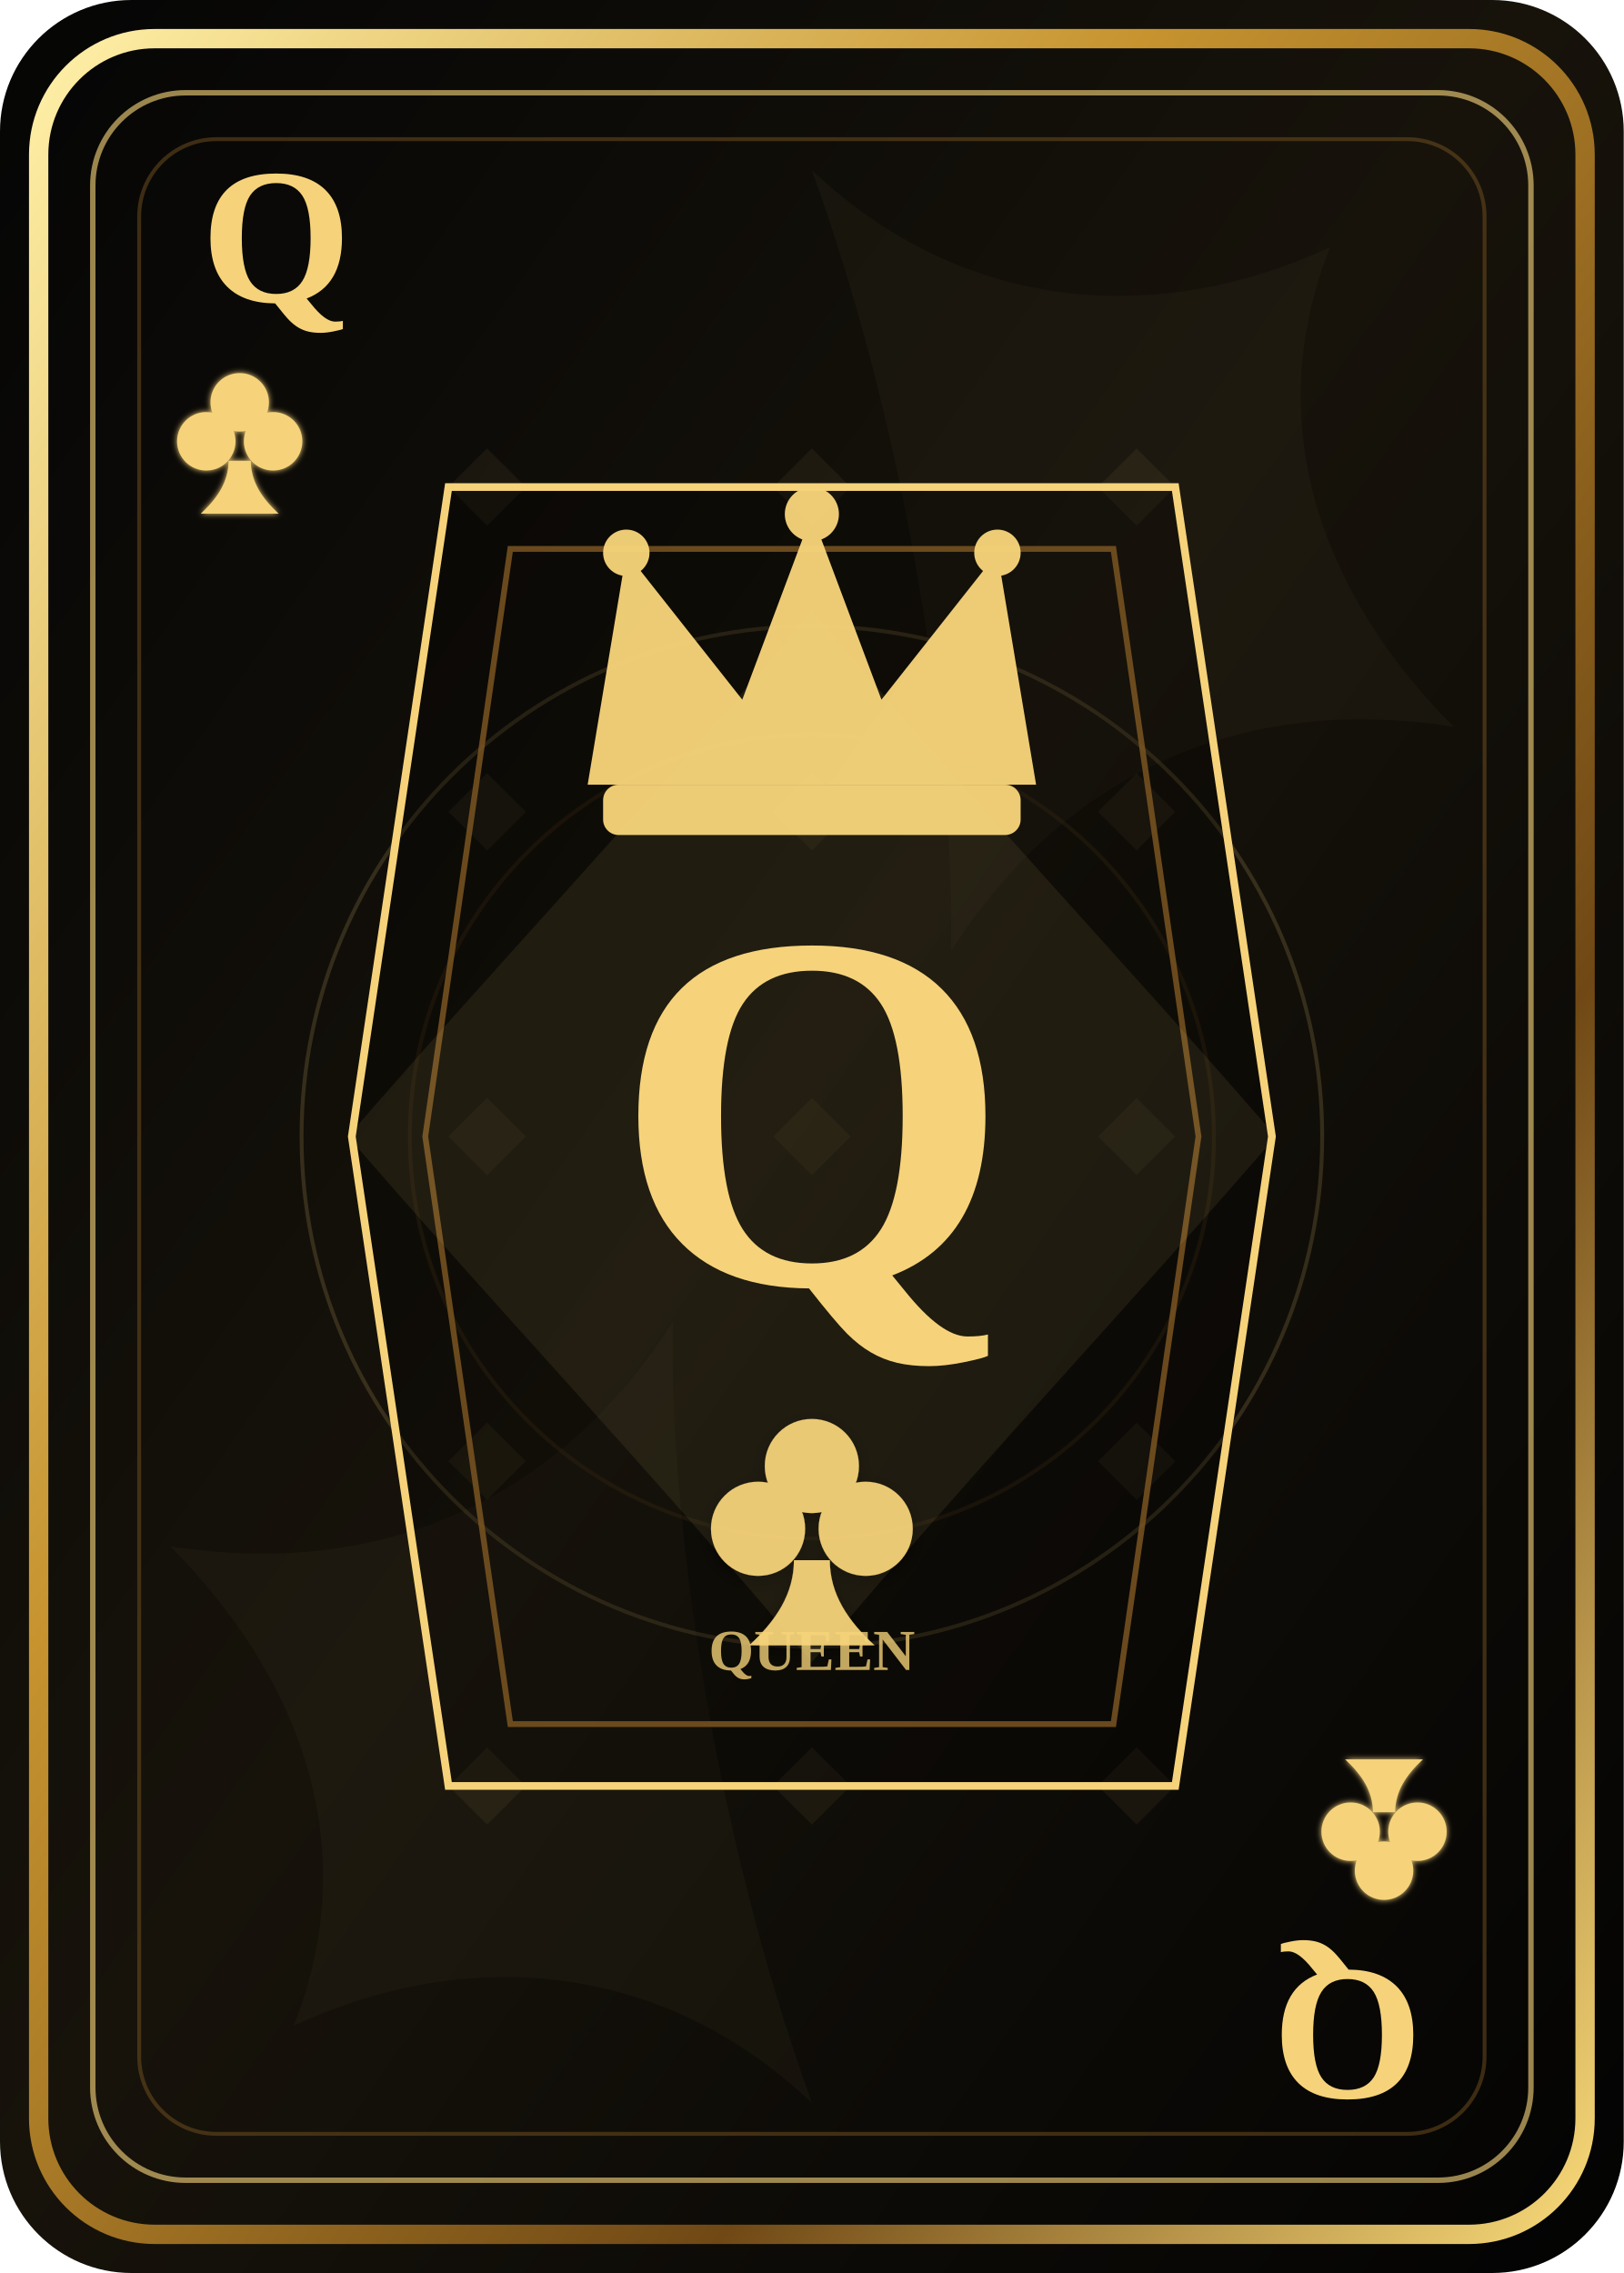
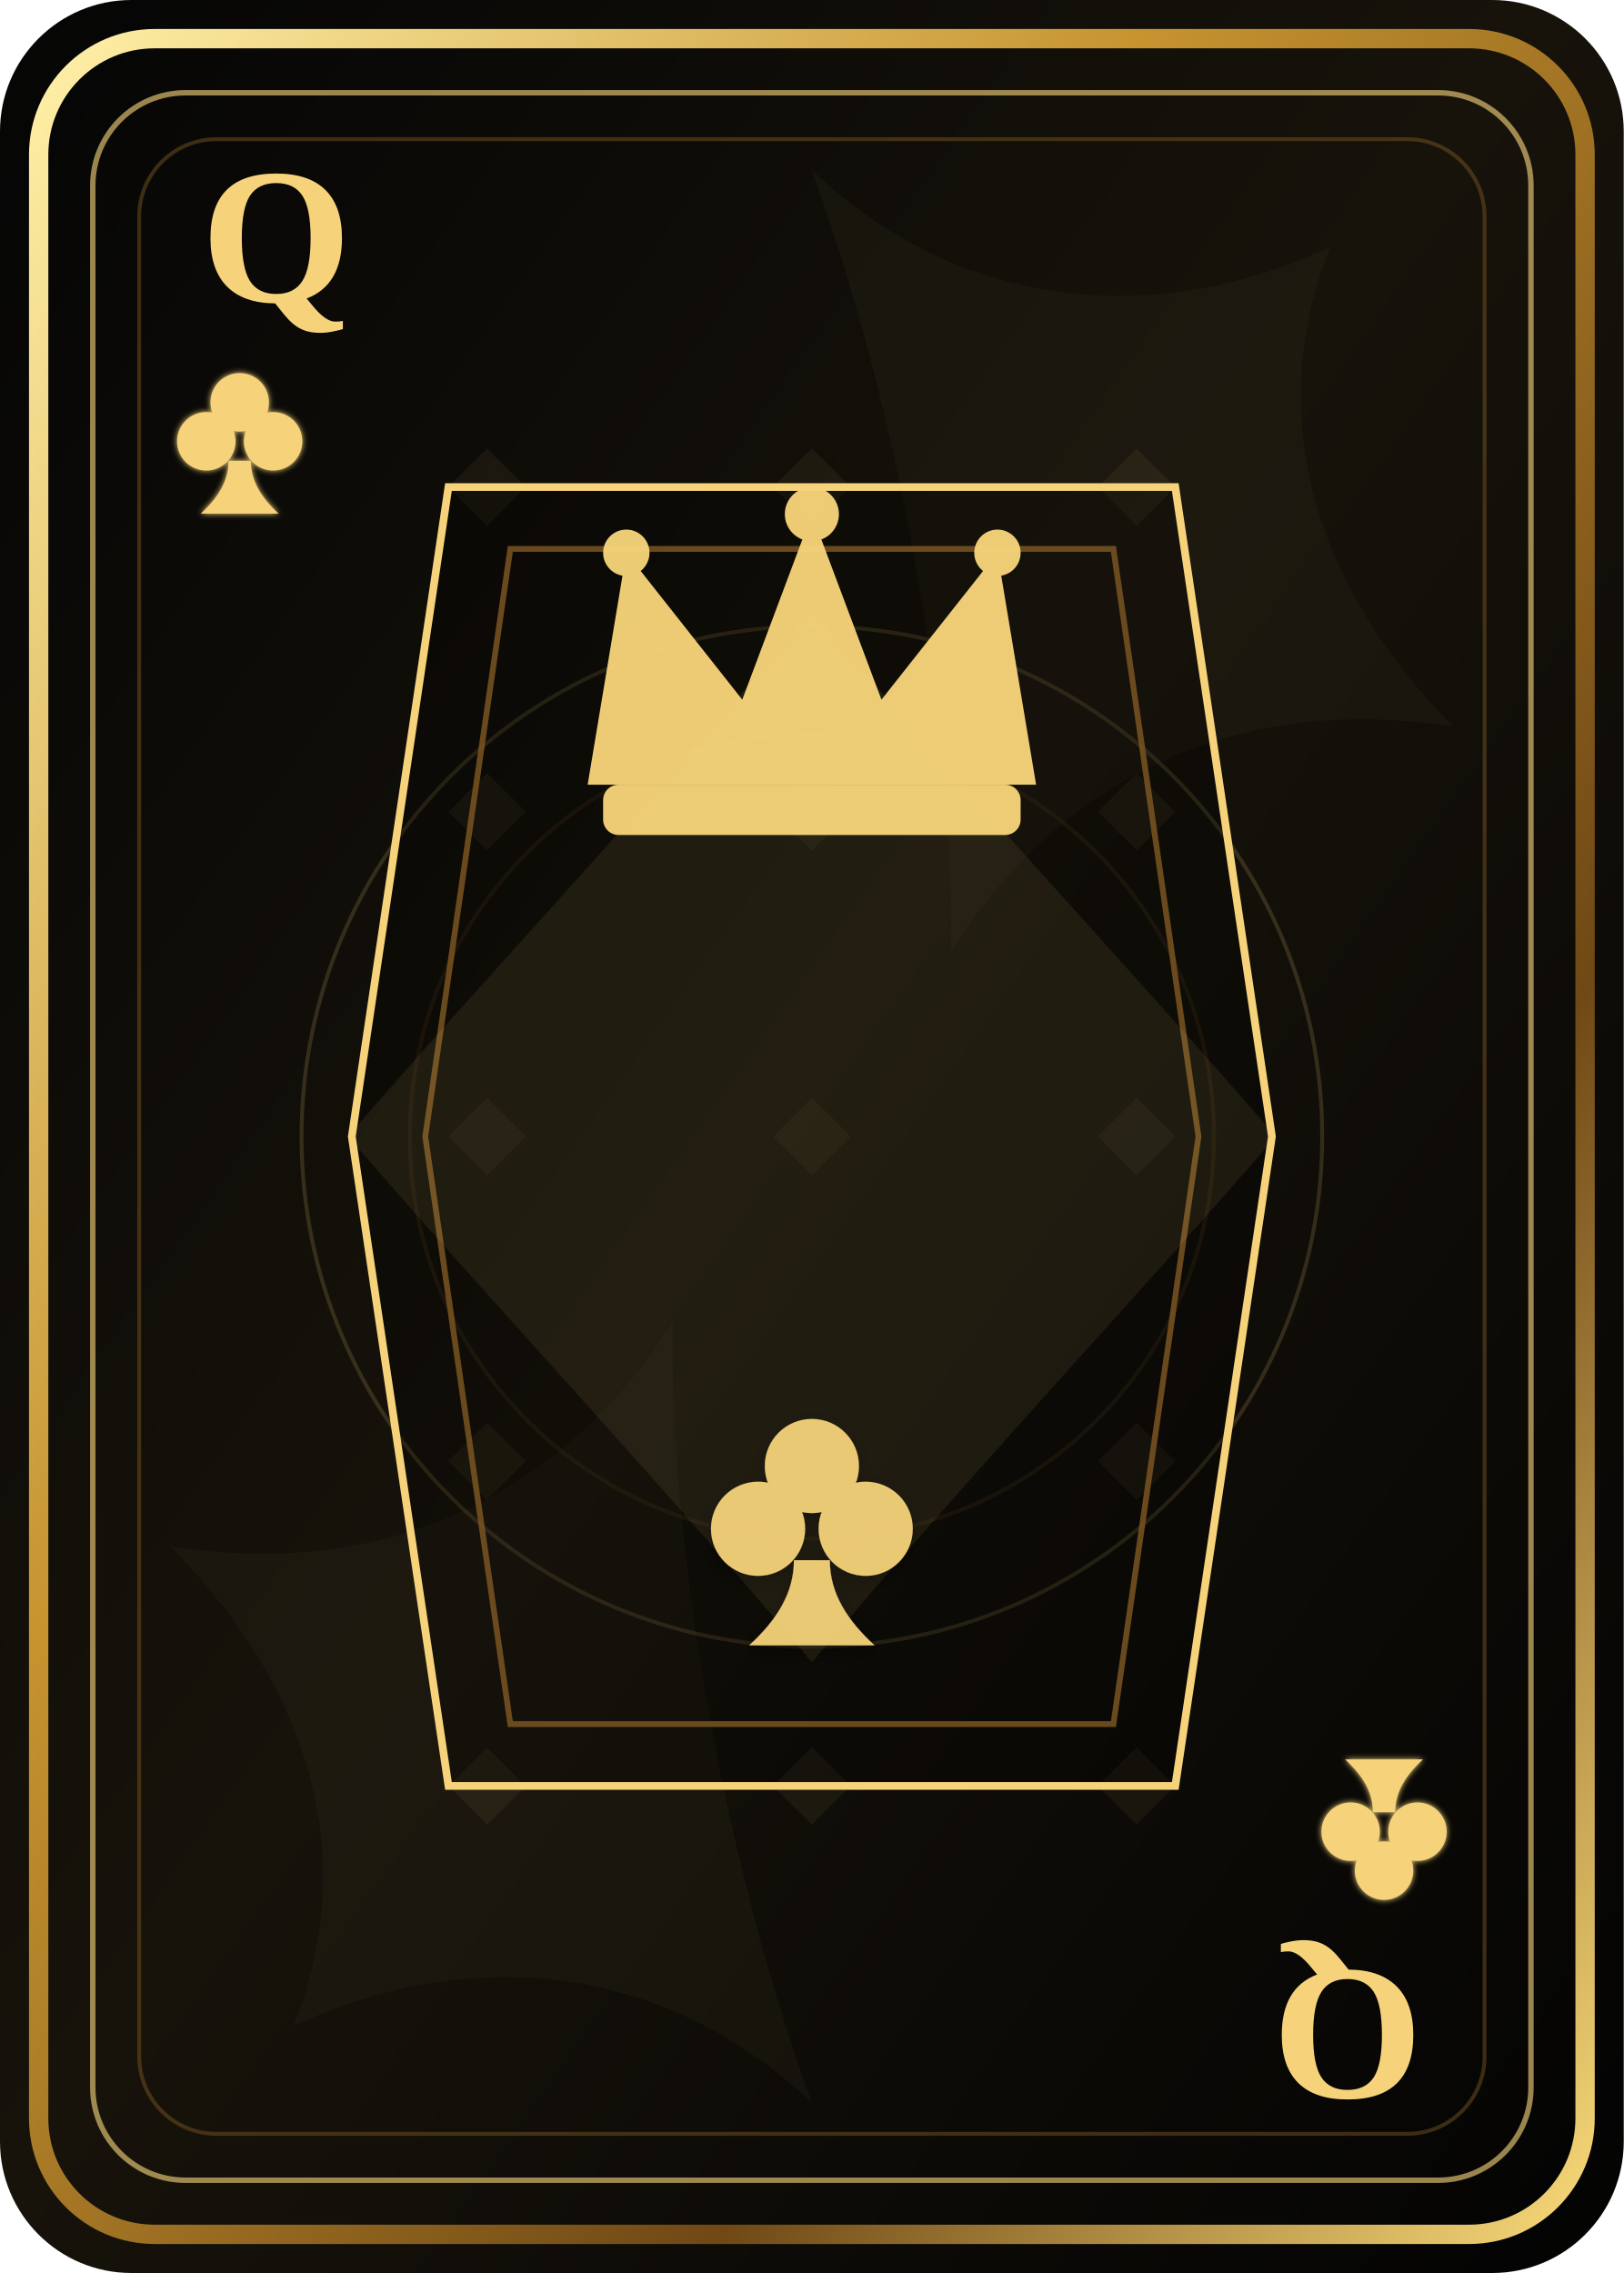
<svg xmlns="http://www.w3.org/2000/svg" width="420" height="588" viewBox="0 0 420 588" role="img" aria-labelledby="title desc">
  <defs>
    <linearGradient id="bg" x1="0" y1="0" x2="1" y2="1">
      <stop offset="0" stop-color="#050505" />
      <stop offset="0.48" stop-color="#17130b" />
      <stop offset="1" stop-color="#030303" />
    </linearGradient>
    <linearGradient id="edge" x1="0" y1="0" x2="1" y2="1">
      <stop offset="0" stop-color="#fff0a8" />
      <stop offset="0.36" stop-color="#c6932f" />
      <stop offset="0.72" stop-color="#6f4815" />
      <stop offset="1" stop-color="#f7d878" />
    </linearGradient>
    <filter id="softGlow" x="-30%" y="-30%" width="160%" height="160%">
      <feGaussianBlur stdDeviation="2.2" result="blur" />
      <feMerge>
        <feMergeNode in="blur" />
        <feMergeNode in="SourceGraphic" />
      </feMerge>
    </filter>
    <style>
      .rank { font-family: Georgia, 'Times New Roman', serif; font-weight: 700; fill: #f6d37a; letter-spacing: 0; }
      .corner .suit { filter: url(#softGlow); }
      .face-rank { font-family: Georgia, 'Times New Roman', serif; font-size: 132px; font-weight: 700; fill: #f6d37a; letter-spacing: 0; }
      .small-label { font-family: Georgia, 'Times New Roman', serif; font-size: 15px; font-weight: 700; fill: #f6d37a; letter-spacing: 0; opacity: 0.78; }
      .suit { filter: drop-shadow(0 2px 4px rgba(0,0,0,0.55)); }
    </style>
  </defs>
  <rect width="420" height="588" rx="34" fill="url(#bg)" />
  <rect x="10" y="10" width="400" height="568" rx="30" fill="none" stroke="url(#edge)" stroke-width="5" />
  <rect x="24" y="24" width="372" height="540" rx="24" fill="none" stroke="#f6d37a" stroke-width="1.4" opacity="0.62" />
  <rect x="36" y="36" width="348" height="516" rx="20" fill="none" stroke="#7a5521" stroke-width="1" opacity="0.48" />
  <path d="M210 44 C250 82 301 84 344 64 C325 112 344 156 376 188 C319 179 274 202 246 246 C247 197 236 116 210 44 Z" fill="#f6d37a" opacity="0.035" />
  <path d="M210 544 C170 506 119 504 76 524 C95 476 76 432 44 400 C101 409 146 386 174 342 C173 391 184 472 210 544 Z" fill="#f6d37a" opacity="0.035" />
  <path d="M126 116 L136 126 L126 136 L116 126 Z" fill="#f6d37a" opacity="0.055" />
  <path d="M210 116 L220 126 L210 136 L200 126 Z" fill="#f6d37a" opacity="0.055" />
  <path d="M294 116 L304 126 L294 136 L284 126 Z" fill="#f6d37a" opacity="0.055" />
  <path d="M126 200 L136 210 L126 220 L116 210 Z" fill="#f6d37a" opacity="0.055" />
  <path d="M210 200 L220 210 L210 220 L200 210 Z" fill="#f6d37a" opacity="0.055" />
  <path d="M294 200 L304 210 L294 220 L284 210 Z" fill="#f6d37a" opacity="0.055" />
  <path d="M126 284 L136 294 L126 304 L116 294 Z" fill="#f6d37a" opacity="0.055" />
  <path d="M210 284 L220 294 L210 304 L200 294 Z" fill="#f6d37a" opacity="0.055" />
  <path d="M294 284 L304 294 L294 304 L284 294 Z" fill="#f6d37a" opacity="0.055" />
  <path d="M126 368 L136 378 L126 388 L116 378 Z" fill="#f6d37a" opacity="0.055" />
  <path d="M210 368 L220 378 L210 388 L200 378 Z" fill="#f6d37a" opacity="0.055" />
  <path d="M294 368 L304 378 L294 388 L284 378 Z" fill="#f6d37a" opacity="0.055" />
  <path d="M126 452 L136 462 L126 472 L116 462 Z" fill="#f6d37a" opacity="0.055" />
  <path d="M210 452 L220 462 L210 472 L200 462 Z" fill="#f6d37a" opacity="0.055" />
  <path d="M294 452 L304 462 L294 472 L284 462 Z" fill="#f6d37a" opacity="0.055" />
  <circle cx="210" cy="294" r="132" fill="none" stroke="#f6d37a" stroke-width="1" opacity="0.16" />
  <circle cx="210" cy="294" r="104" fill="none" stroke="#7a5521" stroke-width="1" opacity="0.18" />
  <g class="corner">
    <text x="52" y="78" class="rank" font-size="50">Q</text>
    <g class="suit " transform="translate(62 112) rotate(0) scale(0.36)" fill="#f6d37a" opacity="1">
      <circle cx="0" cy="-22" r="21" />
      <circle cx="-24" cy="6" r="21" />
      <circle cx="24" cy="6" r="21" />
      <path d="M-8 20 C-8 35 -16 47 -28 58 H28 C16 47 8 35 8 20 Z" />
    </g>
  </g>
  <g class="corner" transform="translate(420 588) rotate(180)">
    <text x="52" y="78" class="rank" font-size="50">Q</text>
    <g class="suit " transform="translate(62 112) rotate(0) scale(0.36)" fill="#f6d37a" opacity="1">
      <circle cx="0" cy="-22" r="21" />
      <circle cx="-24" cy="6" r="21" />
      <circle cx="24" cy="6" r="21" />
      <path d="M-8 20 C-8 35 -16 47 -28 58 H28 C16 47 8 35 8 20 Z" />
    </g>
  </g>
  <g class="face-card">
    <path d="M116 126 H304 L329 294 L304 462 H116 L91 294 Z" fill="#000000" fill-opacity="0.28" stroke="#f6d37a" stroke-width="2" />
    <path d="M132 142 H288 L310 294 L288 446 H132 L110 294 Z" fill="none" stroke="#7a5521" stroke-width="1.5" opacity="0.85" />
    <g transform="translate(210 177)" fill="#f6d37a" opacity="0.96">
      <path d="M-58 26 L-48 -34 L-18 4 L0 -44 L18 4 L48 -34 L58 26 Z" />
      <rect x="-54" y="26" width="108" height="13" rx="4" />
      <circle cx="-48" cy="-34" r="6" />
      <circle cx="0" cy="-44" r="7" />
      <circle cx="48" cy="-34" r="6" />
    </g>
-     <text x="210" y="332" text-anchor="middle" class="face-rank">Q</text>
    <g class="suit " transform="translate(210 392) rotate(0) scale(0.58)" fill="#f6d37a" opacity="0.94">
      <circle cx="0" cy="-22" r="21" />
      <circle cx="-24" cy="6" r="21" />
      <circle cx="24" cy="6" r="21" />
      <path d="M-8 20 C-8 35 -16 47 -28 58 H28 C16 47 8 35 8 20 Z" />
    </g>
-     <text x="210" y="432" text-anchor="middle" class="small-label">QUEEN</text>
    <g transform="translate(210 294)" opacity="0.08" fill="#f6d37a">
      <path d="M0 -136 C42 -86 82 -44 120 0 C82 44 42 86 0 136 C-42 86 -82 44 -120 0 C-82 -44 -42 -86 0 -136 Z" />
    </g>
  </g>
</svg>
